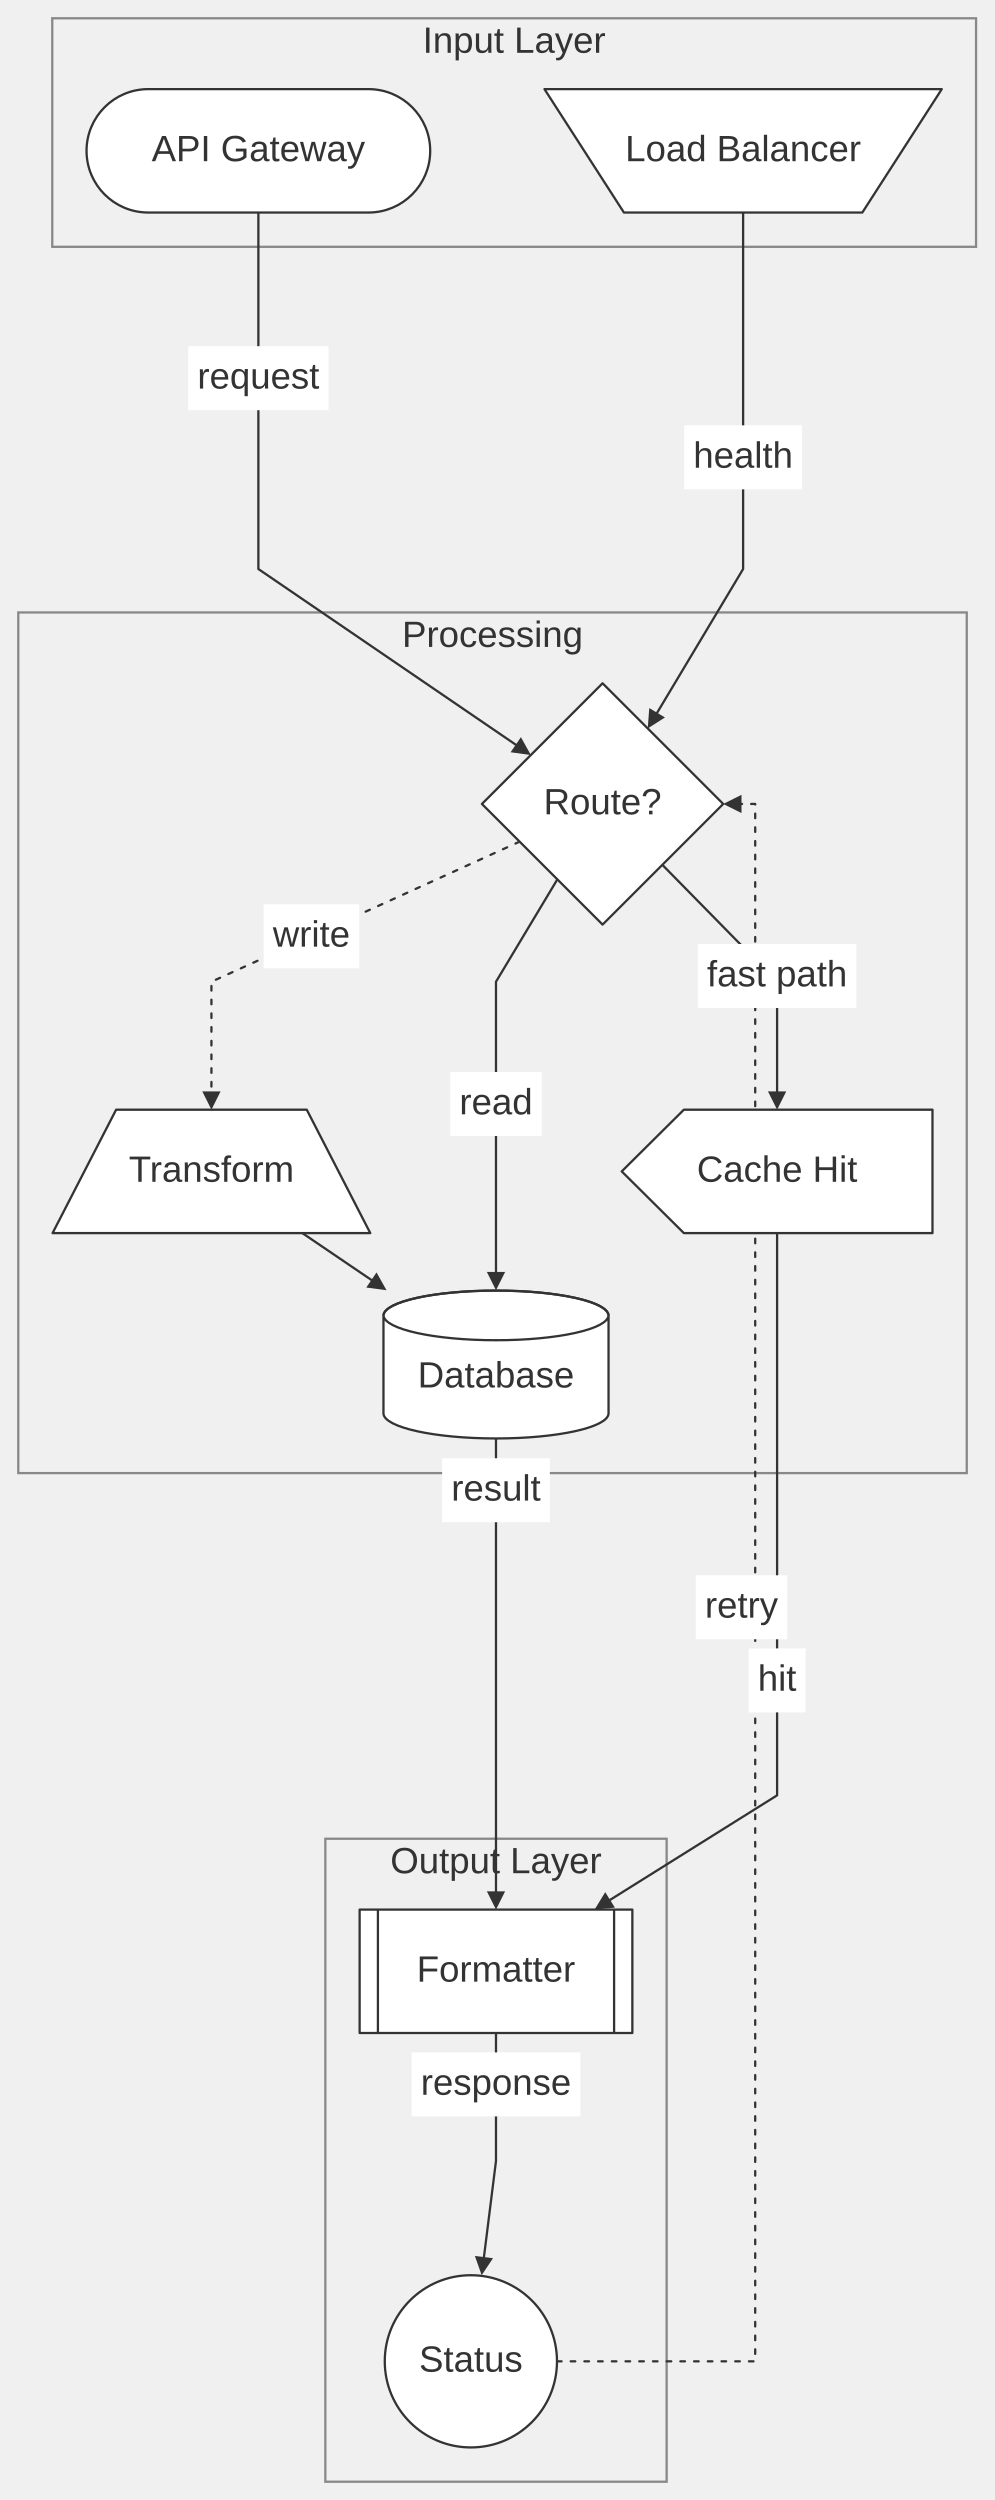
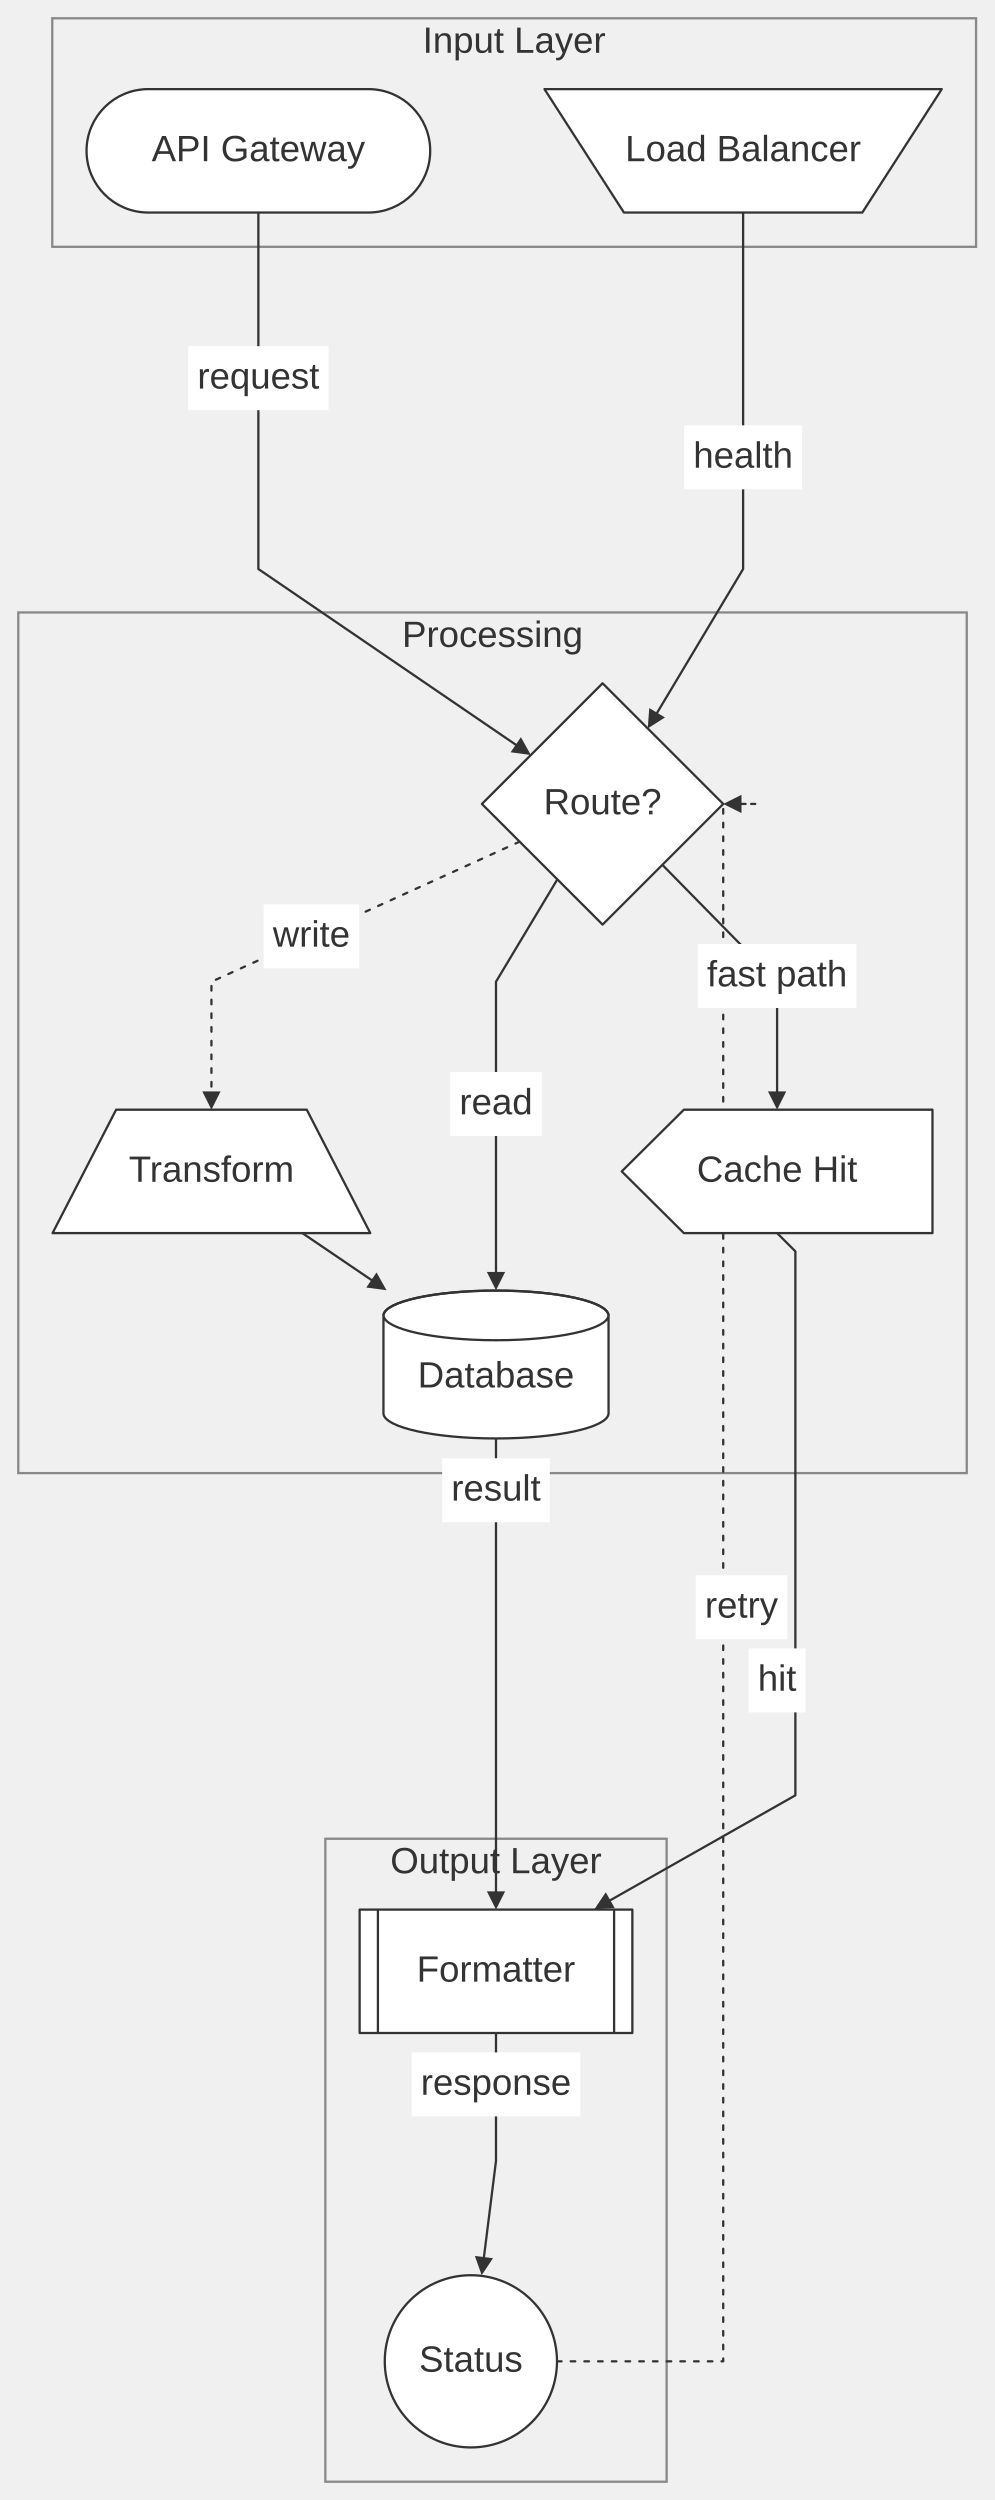
<svg xmlns="http://www.w3.org/2000/svg" width="100%" viewBox="0 0 435.11 1093.97" style="max-width: 435.11px; background-color: transparent;" font-family="&quot;trebuchet ms&quot;, verdana, arial, sans-serif" font-size="16.00">
  <defs>
    <marker id="arrowhead" viewBox="0 0 10.00 10.00" refX="5.00" refY="5.00" markerWidth="8.00" markerHeight="8.00" orient="auto-start-reverse" markerUnits="userSpaceOnUse">
      <path d="M 0 0 L 10.00 5.00 L 0 10.00 z" fill="#333" />
    </marker>
  </defs>
  <g transform="translate(-20.00,-19.00)">
    <g class="clusters">
      <g class="cluster" id="input" data-id="input" data-look="classic">
        <rect class="subgraph" x="42.87" y="27.00" width="404.24" height="100.00" fill="none" stroke="#888" stroke-width="1.00" />
        <text x="244.99" y="31.00" text-anchor="middle" dominant-baseline="hanging" fill="#333">Input Layer</text>
      </g>
      <g class="cluster" id="output" data-id="output" data-look="classic">
        <rect class="subgraph" x="162.37" y="823.61" width="149.34" height="281.36" fill="none" stroke="#888" stroke-width="1.00" />
        <text x="237.04" y="827.61" text-anchor="middle" dominant-baseline="hanging" fill="#333">Output Layer</text>
      </g>
      <g class="cluster" id="processing" data-id="processing" data-look="classic">
        <rect class="subgraph" x="28.00" y="287.00" width="415.04" height="376.61" fill="none" stroke="#888" stroke-width="1.00" />
        <text x="235.52" y="291.00" text-anchor="middle" dominant-baseline="hanging" fill="#333">Processing</text>
      </g>
    </g>
    <g class="edgePaths">
      <path d="M133.06,112.00 L133.06,162.00 L133.06,187.00 L133.06,218.00 L133.06,268.00 L248.99,347.13" stroke="#333" stroke-width="1.00" fill="none" stroke-linecap="round" stroke-linejoin="round" marker-end="url(#arrowhead)" />
      <path d="M345.18,112.00 L345.18,162.00 L345.18,187.00 L345.18,218.00 L345.18,268.00 L305.49,334.33" stroke="#333" stroke-width="1.00" fill="none" stroke-linecap="round" stroke-linejoin="round" marker-end="url(#arrowhead)" />
      <path d="M263.89,403.81 L237.04,448.59 L237.04,504.59 L237.04,535.59 L237.04,579.59" stroke="#333" stroke-width="1.00" fill="none" stroke-linecap="round" stroke-linejoin="round" marker-end="url(#arrowhead)" />
      <path d="M309.83,397.44 L360.05,448.59 L360.05,479.59 L360.05,500.59" stroke="#333" stroke-width="1.00" fill="none" stroke-linecap="round" stroke-linejoin="round" marker-end="url(#arrowhead)" />
      <path d="M247.38,387.30 L112.52,448.59 L112.52,479.59 L112.52,500.59" stroke="#333" stroke-width="1.00" fill="none" stroke-linecap="round" stroke-linejoin="round" stroke-dasharray="2.00,4.00" marker-end="url(#arrowhead)" />
      <path d="M152.30,558.59 L185.83,581.35" stroke="#333" stroke-width="1.00" fill="none" stroke-linecap="round" stroke-linejoin="round" marker-end="url(#arrowhead)" />
      <path d="M237.04,648.61 L237.04,673.61 L237.04,704.61 L237.04,754.61 L237.04,804.61 L237.04,850.61" stroke="#333" stroke-width="1.00" fill="none" stroke-linecap="round" stroke-linejoin="round" marker-end="url(#arrowhead)" />
-       <path d="M360.05,558.59 L360.05,583.59 L360.05,614.59 L360.05,673.61 L360.05,754.61 L360.05,804.61 L283.57,852.49" stroke="#333" stroke-width="1.00" fill="none" stroke-linecap="round" stroke-linejoin="round" marker-end="url(#arrowhead)" />
+       <path d="M360.05,558.59 L368.05,566.59 L368.05,583.59 L368.05,614.59 L368.05,673.61 L368.05,754.61 L368.05,804.61 L283.57,852.49" stroke="#333" stroke-width="1.00" fill="none" stroke-linecap="round" stroke-linejoin="round" marker-end="url(#arrowhead)" />
      <path d="M237.04,908.61 L237.04,933.61 L237.04,964.61 L231.27,1010.64" stroke="#333" stroke-width="1.00" fill="none" stroke-linecap="round" stroke-linejoin="round" marker-end="url(#arrowhead)" />
-       <path d="M263.73,1052.29 L350.47,1052.29 L350.47,370.80 L340.47,370.80" stroke="#333" stroke-width="1.00" fill="none" stroke-linecap="round" stroke-linejoin="round" stroke-dasharray="2.00,4.00" marker-end="url(#arrowhead)" />
+       <path d="M263.73,1052.29 L273.73,1052.29 L336.47,1052.29 L336.47,370.80 L350.47,370.80 L340.47,370.80" stroke="#333" stroke-width="1.00" fill="none" stroke-linecap="round" stroke-linejoin="round" stroke-dasharray="2.00,4.00" marker-end="url(#arrowhead)" />
    </g>
    <g class="nodes">
      <g class="node default" id="A" data-id="A" data-look="classic">
        <rect x="57.87" y="58.00" width="150.38" height="54.00" rx="27.00" ry="27.00" fill="white" stroke="#333" stroke-width="1.00" stroke-linejoin="round" />
        <text x="133.06" y="85.00" text-anchor="middle" dominant-baseline="middle" fill="#333">API Gateway</text>
      </g>
      <g class="node default" id="B" data-id="B" data-look="classic">
        <polygon points="258.25,58.00 432.11,58.00 397.34,112.00 293.02,112.00" fill="white" stroke="#333" stroke-width="1.00" stroke-linejoin="round" />
        <text x="345.18" y="85.00" text-anchor="middle" dominant-baseline="middle" fill="#333">Load Balancer</text>
      </g>
      <g class="node default" id="C" data-id="C" data-look="classic">
        <polygon points="283.68,318.00 336.47,370.80 283.68,423.59 230.88,370.80" fill="white" stroke="#333" stroke-width="1.00" stroke-linejoin="round" />
        <text x="283.68" y="370.80" text-anchor="middle" dominant-baseline="middle" fill="#333">Route?</text>
      </g>
      <g class="node default" id="D" data-id="D" data-look="classic">
        <polygon points="70.81,504.59 154.23,504.59 182.03,558.59 43.00,558.59" fill="white" stroke="#333" stroke-width="1.00" stroke-linejoin="round" />
        <text x="112.52" y="531.59" text-anchor="middle" dominant-baseline="middle" fill="#333">Transform</text>
      </g>
      <g class="node default" id="E" data-id="E" data-look="classic">
        <path d="M187.80,594.61 A49.25,11.02 0 0,0 286.29,594.61 A49.25,11.02 0 0,0 187.80,594.61 L187.80,637.59 A49.25,11.02 0 0,0 286.29,637.59 L286.29,594.61" fill="white" stroke="#333" stroke-width="1.00" stroke-linejoin="round" />
        <path d="M187.80,594.61 A49.25,11.02 0 0,1 286.29,594.61" fill="none" stroke="#333" stroke-width="1.00" />
        <text x="237.04" y="621.61" text-anchor="middle" dominant-baseline="middle" fill="#333">Database</text>
      </g>
      <g class="node default" id="F" data-id="F" data-look="classic">
        <polygon points="319.25,504.59 428.04,504.59 428.04,558.59 319.25,558.59 292.06,531.59" fill="white" stroke="#333" stroke-width="1.00" stroke-linejoin="round" />
        <text x="360.05" y="531.59" text-anchor="middle" dominant-baseline="middle" fill="#333">Cache Hit</text>
      </g>
      <g class="node default" id="G" data-id="G" data-look="classic">
        <ellipse cx="226.05" cy="1052.29" rx="37.68" ry="37.68" fill="white" stroke="#333" stroke-width="1.00" stroke-linejoin="round" />
        <text x="226.05" y="1052.29" text-anchor="middle" dominant-baseline="middle" fill="#333">Status</text>
      </g>
      <g class="node default" id="H" data-id="H" data-look="classic">
        <rect x="177.37" y="854.61" width="119.34" height="54.00" fill="white" stroke="#333" stroke-width="1.00" stroke-linejoin="round" />
        <line x1="185.37" y1="854.61" x2="185.37" y2="908.61" stroke="#333" stroke-width="1.00" />
        <line x1="288.72" y1="854.61" x2="288.72" y2="908.61" stroke="#333" stroke-width="1.00" />
        <text x="237.04" y="881.61" text-anchor="middle" dominant-baseline="middle" fill="#333">Formatter</text>
      </g>
    </g>
    <g class="edgeLabels">
      <rect x="102.38" y="170.50" width="61.37" height="28.00" fill="white" />
      <text x="133.06" y="184.50" text-anchor="middle" dominant-baseline="middle" fill="#333">request</text>
      <rect x="319.38" y="205.13" width="51.59" height="28.00" fill="white" />
      <text x="345.18" y="219.13" text-anchor="middle" dominant-baseline="middle" fill="#333">health</text>
      <rect x="217.03" y="488.09" width="40.02" height="28.00" fill="white" />
      <text x="237.04" y="502.09" text-anchor="middle" dominant-baseline="middle" fill="#333">read</text>
      <rect x="325.36" y="432.09" width="69.38" height="28.00" fill="white" />
      <text x="360.05" y="446.09" text-anchor="middle" dominant-baseline="middle" fill="#333">fast path</text>
      <rect x="135.39" y="414.70" width="41.78" height="28.00" fill="white" />
      <text x="156.28" y="428.70" text-anchor="middle" dominant-baseline="middle" fill="#333">write</text>
      <rect x="213.48" y="657.11" width="47.12" height="28.00" fill="white" />
      <text x="237.04" y="671.11" text-anchor="middle" dominant-baseline="middle" fill="#333">result</text>
      <rect x="347.60" y="740.32" width="24.90" height="28.00" fill="white" />
      <text x="360.05" y="754.32" text-anchor="middle" dominant-baseline="middle" fill="#333">hit</text>
      <rect x="200.13" y="917.11" width="73.82" height="28.00" fill="white" />
      <text x="237.04" y="931.11" text-anchor="middle" dominant-baseline="middle" fill="#333">response</text>
      <rect x="324.47" y="708.32" width="40.00" height="28.00" fill="white" />
      <text x="344.47" y="722.32" text-anchor="middle" dominant-baseline="middle" fill="#333">retry</text>
    </g>
  </g>
</svg>
